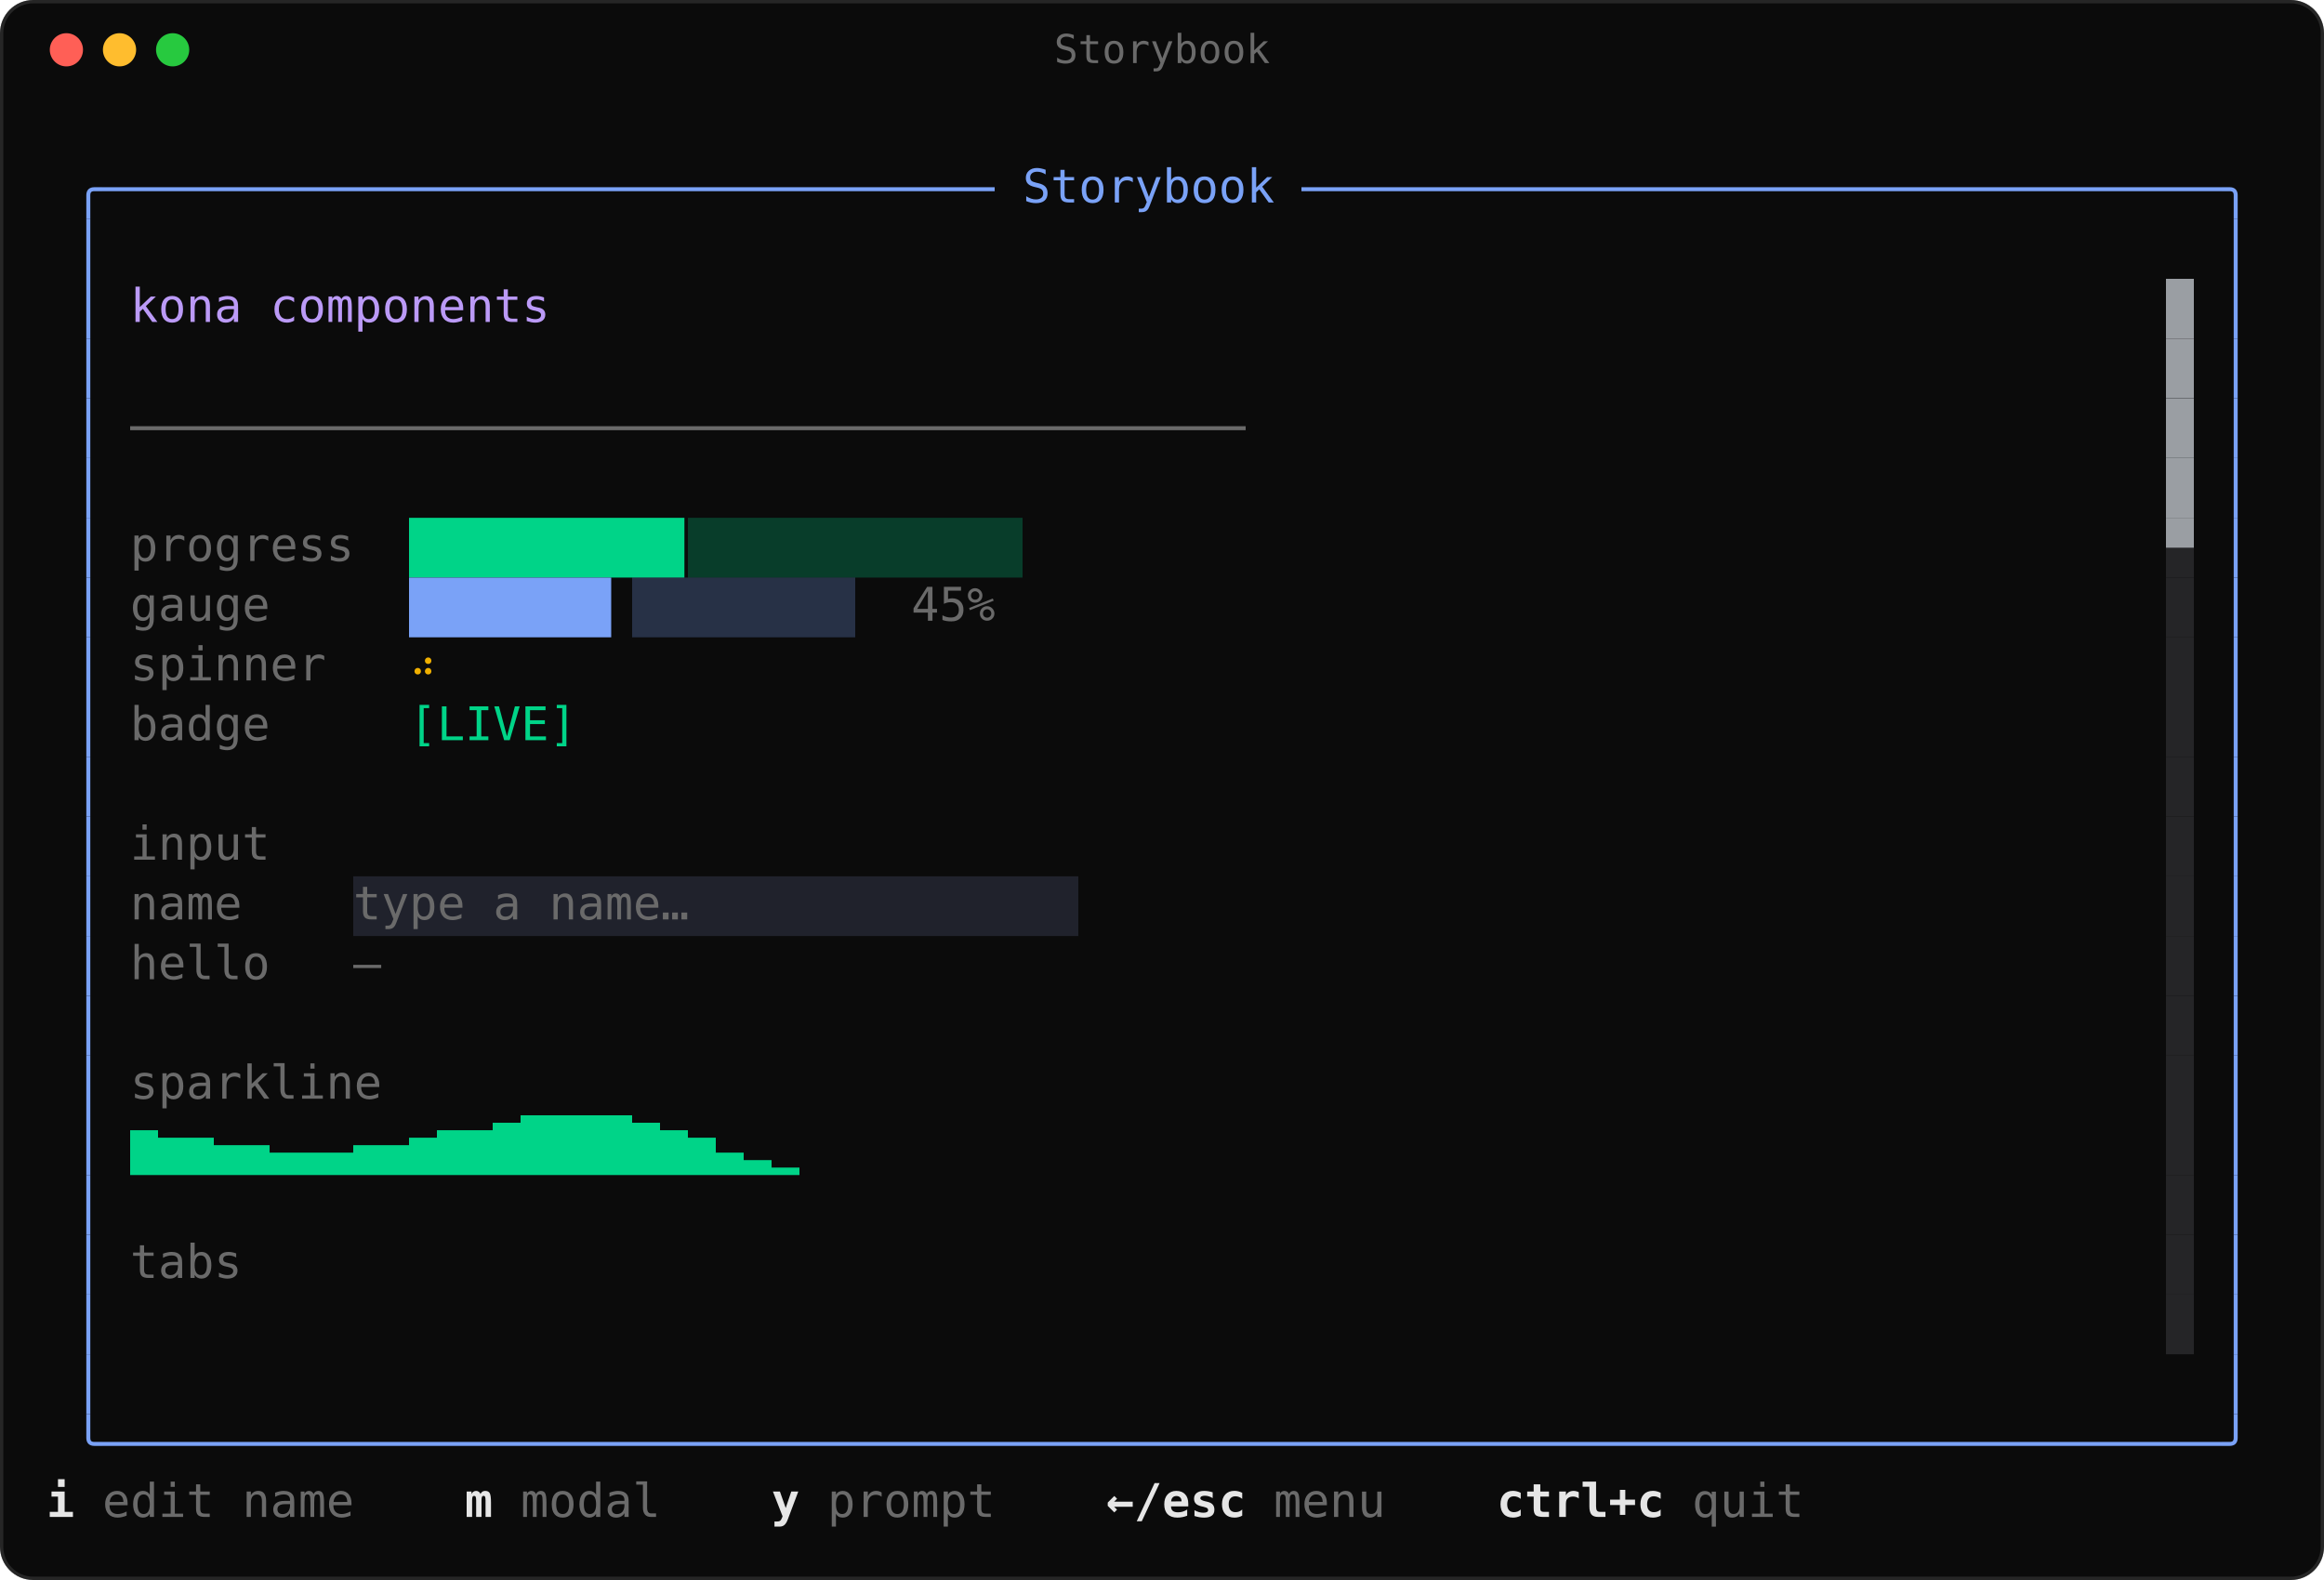
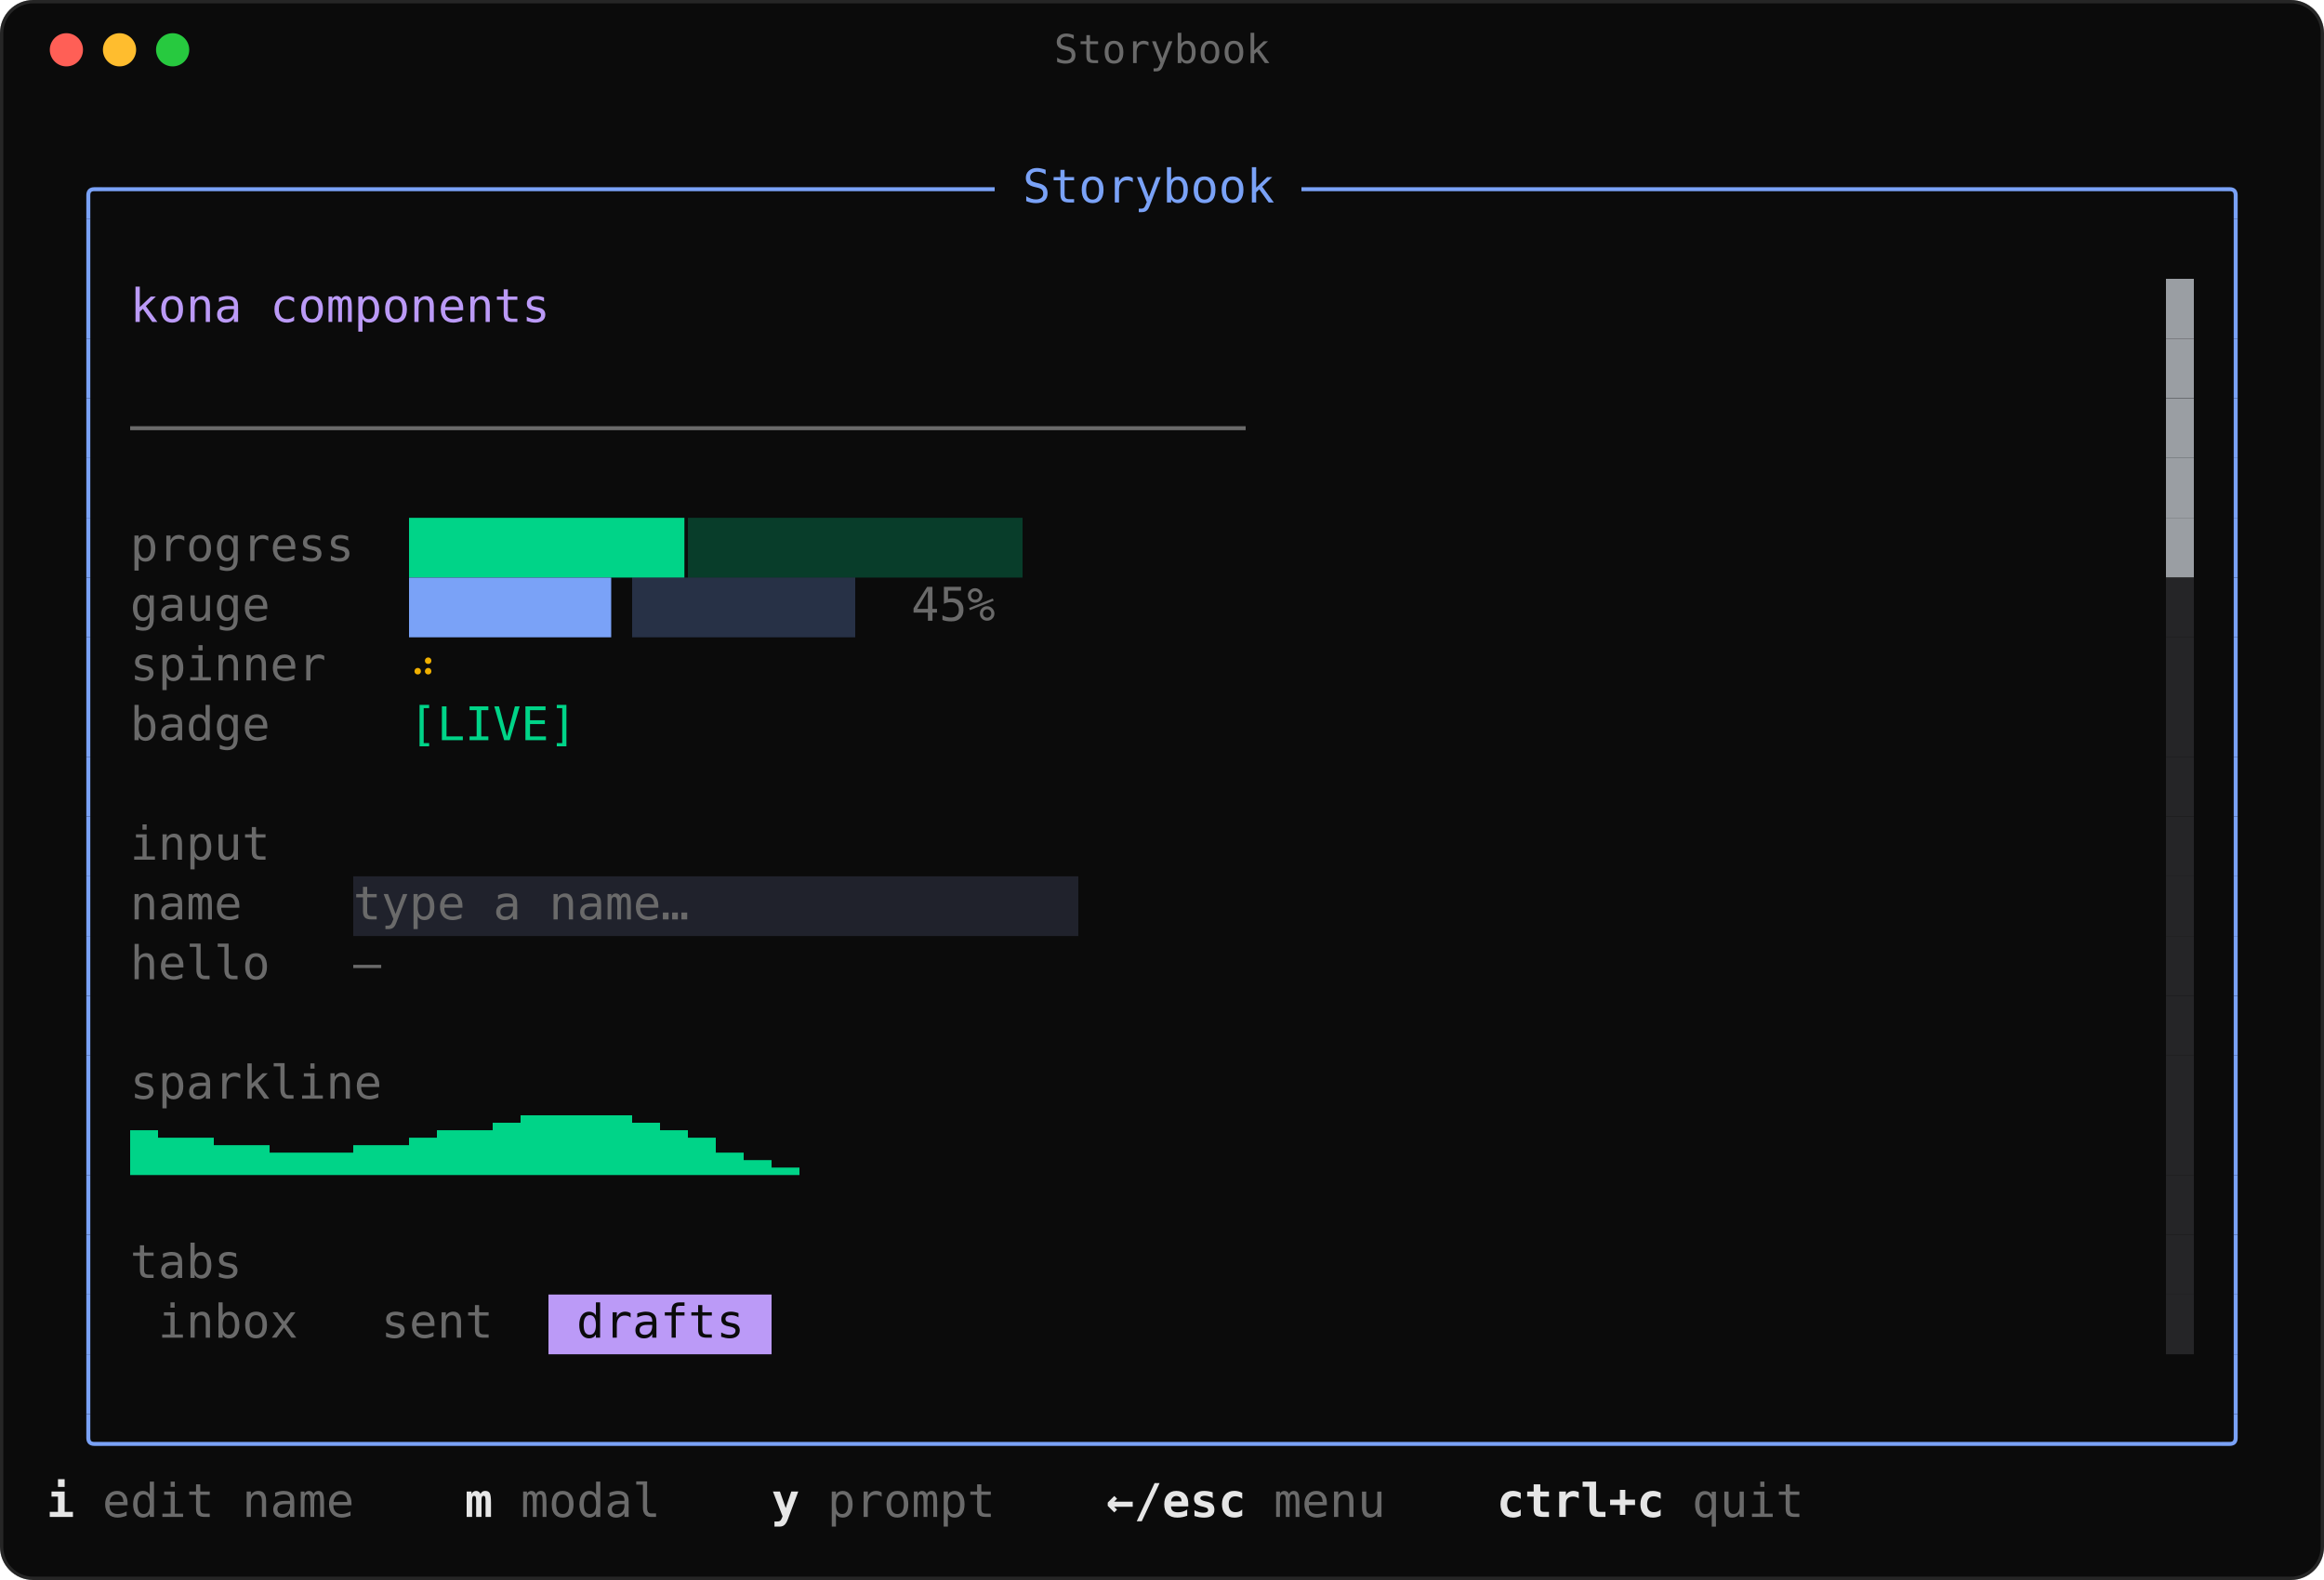
<svg xmlns="http://www.w3.org/2000/svg" width="700" height="476" viewBox="0 0 700 476" font-family="ui-monospace,'SF Mono',SFMono-Regular,Menlo,Consolas,'DejaVu Sans Mono','Liberation Mono',monospace" font-size="14">
  <rect width="700" height="476" rx="10" fill="#0b0b0b" />
  <rect x="0.5" y="0.5" width="699" height="475" rx="9.5" fill="none" stroke="#5a5a5a" stroke-opacity="0.35" />
  <circle cx="20" cy="15" r="5" fill="#ff5f56" />
  <circle cx="36" cy="15" r="5" fill="#ffbd2e" />
  <circle cx="52" cy="15" r="5" fill="#27c93f" />
  <text x="350" y="19" fill="#6a6a6a" font-size="12" text-anchor="middle">Storybook</text>
  <path d="M30.8 57H28.4M26.6 66V58.8M28.4 57Q26.6 57 26.6 58.8" stroke="#7aa2f7" stroke-width="1.2" fill="none" />
  <path d="M30.8 57H299.6" stroke="#7aa2f7" stroke-width="1.2" fill="none" />
  <text x="299.6" y="61" fill="#7aa2f7" textLength="92.4" lengthAdjust="spacingAndGlyphs" xml:space="preserve"> Storybook </text>
  <path d="M392 57H669.2" stroke="#7aa2f7" stroke-width="1.2" fill="none" />
  <path d="M669.2 57H671.6M673.4 66V58.8M671.6 57Q673.4 57 673.4 58.8" stroke="#7aa2f7" stroke-width="1.2" fill="none" />
  <path d="M26.6 66V84" stroke="#7aa2f7" stroke-width="1.2" fill="none" />
  <path d="M673.4 66V84" stroke="#7aa2f7" stroke-width="1.2" fill="none" />
  <path d="M26.6 84V102" stroke="#7aa2f7" stroke-width="1.2" fill="none" />
  <text x="39.2" y="97" fill="#bb9af7" textLength="126" lengthAdjust="spacingAndGlyphs" xml:space="preserve">kona components</text>
  <rect x="652.4" y="84" width="8.4" height="18" fill="#252527" />
  <rect x="652.4" y="84" width="8.4" height="18" fill="#9a9ea3" />
  <path d="M673.4 84V102" stroke="#7aa2f7" stroke-width="1.2" fill="none" />
  <path d="M26.6 102V120" stroke="#7aa2f7" stroke-width="1.2" fill="none" />
  <rect x="652.4" y="102" width="8.4" height="18" fill="#252527" />
  <rect x="652.4" y="102" width="8.4" height="18" fill="#9a9ea3" />
  <path d="M673.4 102V120" stroke="#7aa2f7" stroke-width="1.2" fill="none" />
  <path d="M26.6 120V138" stroke="#7aa2f7" stroke-width="1.2" fill="none" />
  <path d="M39.2 129H375.2" stroke="#6a6a6a" stroke-width="1.2" fill="none" />
  <rect x="652.4" y="120" width="8.4" height="18" fill="#252527" />
  <rect x="652.4" y="120" width="8.4" height="18" fill="#9a9ea3" />
  <path d="M673.4 120V138" stroke="#7aa2f7" stroke-width="1.2" fill="none" />
  <path d="M26.6 138V156" stroke="#7aa2f7" stroke-width="1.2" fill="none" />
  <rect x="652.4" y="138" width="8.4" height="18" fill="#252527" />
  <rect x="652.4" y="138" width="8.4" height="18" fill="#9a9ea3" />
  <path d="M673.4 138V156" stroke="#7aa2f7" stroke-width="1.2" fill="none" />
  <path d="M26.6 156V174" stroke="#7aa2f7" stroke-width="1.2" fill="none" />
  <text x="39.2" y="169" fill="#6a6a6a" textLength="75.6" lengthAdjust="spacingAndGlyphs" xml:space="preserve">progress </text>
  <rect x="123.2" y="156" width="75.6" height="18" fill="#00d488" />
  <rect x="198.8" y="156" width="7.35" height="18" fill="#00d488" />
  <rect x="207.2" y="156" width="100.8" height="18" fill="#00d488" opacity="0.25" />
  <rect x="652.4" y="156" width="8.4" height="18" fill="#252527" />
-   <rect x="652.4" y="156" width="8.4" height="9" fill="#9a9ea3" />
+   <rect x="652.4" y="156" width="8.4" height="18" fill="#9a9ea3" />
  <path d="M673.4 156V174" stroke="#7aa2f7" stroke-width="1.2" fill="none" />
  <path d="M26.6 174V192" stroke="#7aa2f7" stroke-width="1.2" fill="none" />
  <text x="39.2" y="187" fill="#6a6a6a" textLength="75.6" lengthAdjust="spacingAndGlyphs" xml:space="preserve">gauge    </text>
  <rect x="123.2" y="174" width="58.8" height="18" fill="#7aa2f7" />
  <rect x="182" y="174" width="2.1" height="18" fill="#7aa2f7" />
  <rect x="190.4" y="174" width="67.2" height="18" fill="#7aa2f7" opacity="0.25" />
  <text x="257.6" y="187" fill="#6a6a6a" textLength="42" lengthAdjust="spacingAndGlyphs" xml:space="preserve">  45%</text>
  <rect x="652.4" y="174" width="8.4" height="18" fill="#252527" />
  <path d="M673.4 174V192" stroke="#7aa2f7" stroke-width="1.2" fill="none" />
  <path d="M26.6 192V210" stroke="#7aa2f7" stroke-width="1.2" fill="none" />
  <text x="39.2" y="205" fill="#6a6a6a" textLength="75.6" lengthAdjust="spacingAndGlyphs" xml:space="preserve">spinner  </text>
  <text x="123.2" y="205" fill="#f0b000" textLength="8.4" lengthAdjust="spacingAndGlyphs" xml:space="preserve">⠴</text>
  <rect x="652.4" y="192" width="8.4" height="18" fill="#252527" />
  <path d="M673.4 192V210" stroke="#7aa2f7" stroke-width="1.2" fill="none" />
  <path d="M26.6 210V228" stroke="#7aa2f7" stroke-width="1.2" fill="none" />
  <text x="39.2" y="223" fill="#6a6a6a" textLength="75.6" lengthAdjust="spacingAndGlyphs" xml:space="preserve">badge    </text>
  <text x="123.2" y="223" fill="#00d488" textLength="50.4" lengthAdjust="spacingAndGlyphs" xml:space="preserve">[LIVE]</text>
  <rect x="652.4" y="210" width="8.4" height="18" fill="#252527" />
  <path d="M673.4 210V228" stroke="#7aa2f7" stroke-width="1.2" fill="none" />
  <path d="M26.6 228V246" stroke="#7aa2f7" stroke-width="1.2" fill="none" />
  <rect x="652.4" y="228" width="8.4" height="18" fill="#252527" />
  <path d="M673.4 228V246" stroke="#7aa2f7" stroke-width="1.2" fill="none" />
  <path d="M26.6 246V264" stroke="#7aa2f7" stroke-width="1.2" fill="none" />
  <text x="39.2" y="259" fill="#6a6a6a" textLength="42" lengthAdjust="spacingAndGlyphs" xml:space="preserve">input</text>
  <rect x="652.4" y="246" width="8.4" height="18" fill="#252527" />
  <path d="M673.4 246V264" stroke="#7aa2f7" stroke-width="1.2" fill="none" />
  <path d="M26.6 264V282" stroke="#7aa2f7" stroke-width="1.2" fill="none" />
  <text x="39.2" y="277" fill="#6a6a6a" textLength="58.8" lengthAdjust="spacingAndGlyphs" xml:space="preserve">name   </text>
  <rect x="106.4" y="264" width="218.4" height="18" fill="#20222c" />
  <text x="106.4" y="277" fill="#6a6a6a" textLength="218.4" lengthAdjust="spacingAndGlyphs" xml:space="preserve">type a name…              </text>
  <rect x="652.4" y="264" width="8.4" height="18" fill="#252527" />
  <path d="M673.4 264V282" stroke="#7aa2f7" stroke-width="1.2" fill="none" />
  <path d="M26.6 282V300" stroke="#7aa2f7" stroke-width="1.2" fill="none" />
  <text x="39.2" y="295" fill="#6a6a6a" textLength="58.8" lengthAdjust="spacingAndGlyphs" xml:space="preserve">hello  </text>
  <text x="106.4" y="295" fill="#6a6a6a" textLength="8.4" lengthAdjust="spacingAndGlyphs" xml:space="preserve">—</text>
  <rect x="652.4" y="282" width="8.4" height="18" fill="#252527" />
  <path d="M673.4 282V300" stroke="#7aa2f7" stroke-width="1.2" fill="none" />
  <path d="M26.6 300V318" stroke="#7aa2f7" stroke-width="1.2" fill="none" />
  <rect x="652.4" y="300" width="8.4" height="18" fill="#252527" />
  <path d="M673.4 300V318" stroke="#7aa2f7" stroke-width="1.2" fill="none" />
  <path d="M26.6 318V336" stroke="#7aa2f7" stroke-width="1.2" fill="none" />
  <text x="39.2" y="331" fill="#6a6a6a" textLength="75.6" lengthAdjust="spacingAndGlyphs" xml:space="preserve">sparkline</text>
  <rect x="652.4" y="318" width="8.4" height="18" fill="#252527" />
  <path d="M673.4 318V336" stroke="#7aa2f7" stroke-width="1.2" fill="none" />
  <path d="M26.6 336V354" stroke="#7aa2f7" stroke-width="1.2" fill="none" />
  <rect x="39.2" y="340.5" width="8.4" height="13.5" fill="#00d488" />
  <rect x="47.6" y="342.75" width="16.8" height="11.25" fill="#00d488" />
  <rect x="64.4" y="345" width="16.8" height="9" fill="#00d488" />
  <rect x="81.2" y="347.25" width="25.2" height="6.75" fill="#00d488" />
  <rect x="106.4" y="345" width="16.8" height="9" fill="#00d488" />
  <rect x="123.2" y="342.75" width="8.4" height="11.25" fill="#00d488" />
  <rect x="131.6" y="340.5" width="16.8" height="13.5" fill="#00d488" />
  <rect x="148.4" y="338.25" width="8.4" height="15.75" fill="#00d488" />
  <rect x="156.8" y="336" width="33.6" height="18" fill="#00d488" />
  <rect x="190.4" y="338.25" width="8.4" height="15.75" fill="#00d488" />
  <rect x="198.8" y="340.5" width="8.4" height="13.5" fill="#00d488" />
  <rect x="207.2" y="342.75" width="8.4" height="11.25" fill="#00d488" />
  <rect x="215.6" y="347.25" width="8.4" height="6.75" fill="#00d488" />
  <rect x="224" y="349.5" width="8.4" height="4.5" fill="#00d488" />
  <rect x="232.4" y="351.75" width="8.4" height="2.25" fill="#00d488" />
  <rect x="652.4" y="336" width="8.4" height="18" fill="#252527" />
  <path d="M673.4 336V354" stroke="#7aa2f7" stroke-width="1.2" fill="none" />
  <path d="M26.6 354V372" stroke="#7aa2f7" stroke-width="1.2" fill="none" />
  <rect x="652.4" y="354" width="8.4" height="18" fill="#252527" />
  <path d="M673.4 354V372" stroke="#7aa2f7" stroke-width="1.2" fill="none" />
  <path d="M26.6 372V390" stroke="#7aa2f7" stroke-width="1.2" fill="none" />
  <text x="39.2" y="385" fill="#6a6a6a" textLength="33.6" lengthAdjust="spacingAndGlyphs" xml:space="preserve">tabs</text>
  <rect x="652.4" y="372" width="8.4" height="18" fill="#252527" />
  <path d="M673.4 372V390" stroke="#7aa2f7" stroke-width="1.2" fill="none" />
  <path d="M26.6 390V408" stroke="#7aa2f7" stroke-width="1.2" fill="none" />
+   <text x="39.2" y="403" fill="#6a6a6a" textLength="58.8" lengthAdjust="spacingAndGlyphs" xml:space="preserve"> inbox </text>
+   <text x="106.4" y="403" fill="#6a6a6a" textLength="50.4" lengthAdjust="spacingAndGlyphs" xml:space="preserve"> sent </text>
+   <rect x="165.2" y="390" width="67.2" height="18" fill="#bb9af7" />
+   <text x="165.2" y="403" fill="#0b0b0b" textLength="67.2" lengthAdjust="spacingAndGlyphs" xml:space="preserve"> drafts </text>
  <rect x="652.4" y="390" width="8.4" height="18" fill="#252527" />
  <path d="M673.4 390V408" stroke="#7aa2f7" stroke-width="1.2" fill="none" />
  <path d="M26.6 408V426" stroke="#7aa2f7" stroke-width="1.2" fill="none" />
  <path d="M673.4 408V426" stroke="#7aa2f7" stroke-width="1.2" fill="none" />
  <path d="M30.8 435H28.4M26.6 426V433.2M28.4 435Q26.6 435 26.6 433.2" stroke="#7aa2f7" stroke-width="1.2" fill="none" />
  <path d="M30.8 435H669.2" stroke="#7aa2f7" stroke-width="1.2" fill="none" />
  <path d="M669.2 435H671.6M673.4 426V433.2M671.6 435Q673.4 435 673.4 433.2" stroke="#7aa2f7" stroke-width="1.2" fill="none" />
  <text x="14" y="457" fill="#e6e6e6" textLength="8.4" lengthAdjust="spacingAndGlyphs" xml:space="preserve" font-weight="bold">i</text>
  <text x="22.4" y="457" fill="#6a6a6a" textLength="117.6" lengthAdjust="spacingAndGlyphs" xml:space="preserve"> edit name    </text>
  <text x="140" y="457" fill="#e6e6e6" textLength="8.4" lengthAdjust="spacingAndGlyphs" xml:space="preserve" font-weight="bold">m</text>
  <text x="148.4" y="457" fill="#6a6a6a" textLength="84" lengthAdjust="spacingAndGlyphs" xml:space="preserve"> modal    </text>
  <text x="232.4" y="457" fill="#e6e6e6" textLength="8.4" lengthAdjust="spacingAndGlyphs" xml:space="preserve" font-weight="bold">y</text>
  <text x="240.8" y="457" fill="#6a6a6a" textLength="92.4" lengthAdjust="spacingAndGlyphs" xml:space="preserve"> prompt    </text>
  <text x="333.2" y="457" fill="#e6e6e6" textLength="42" lengthAdjust="spacingAndGlyphs" xml:space="preserve" font-weight="bold">←/esc</text>
  <text x="375.2" y="457" fill="#6a6a6a" textLength="75.6" lengthAdjust="spacingAndGlyphs" xml:space="preserve"> menu    </text>
  <text x="450.8" y="457" fill="#e6e6e6" textLength="50.4" lengthAdjust="spacingAndGlyphs" xml:space="preserve" font-weight="bold">ctrl+c</text>
  <text x="501.2" y="457" fill="#6a6a6a" textLength="42" lengthAdjust="spacingAndGlyphs" xml:space="preserve"> quit</text>
</svg>
